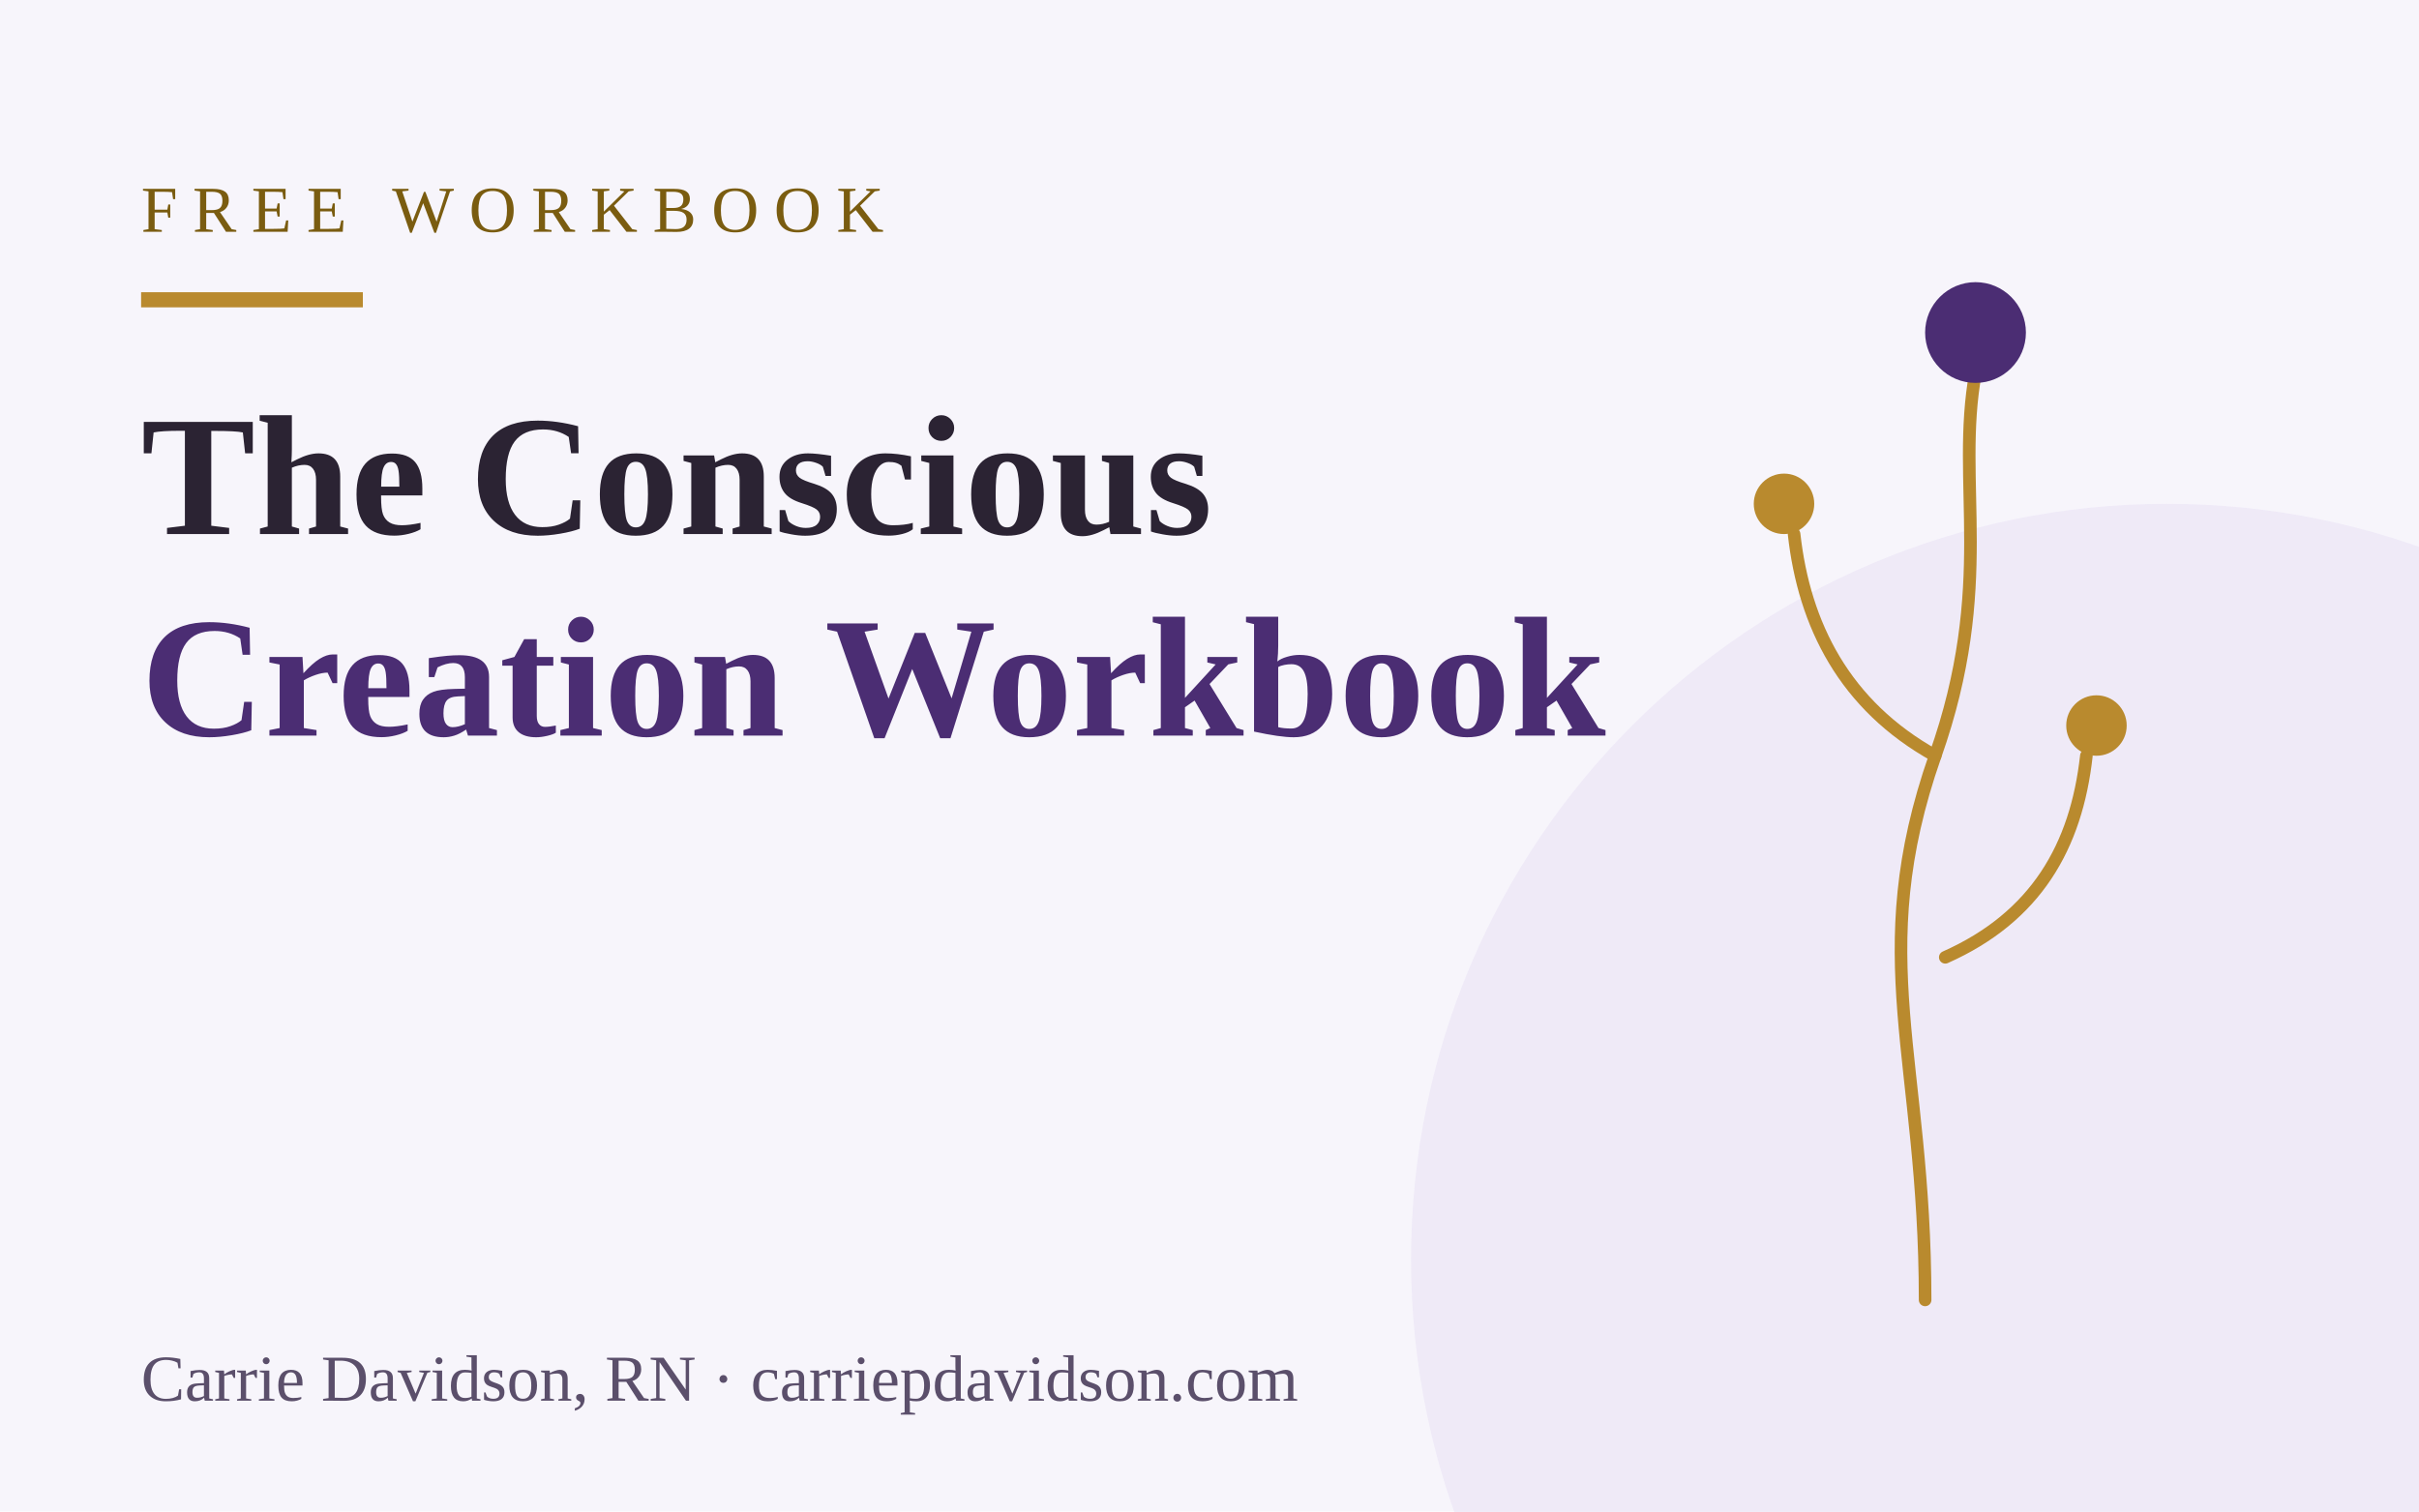
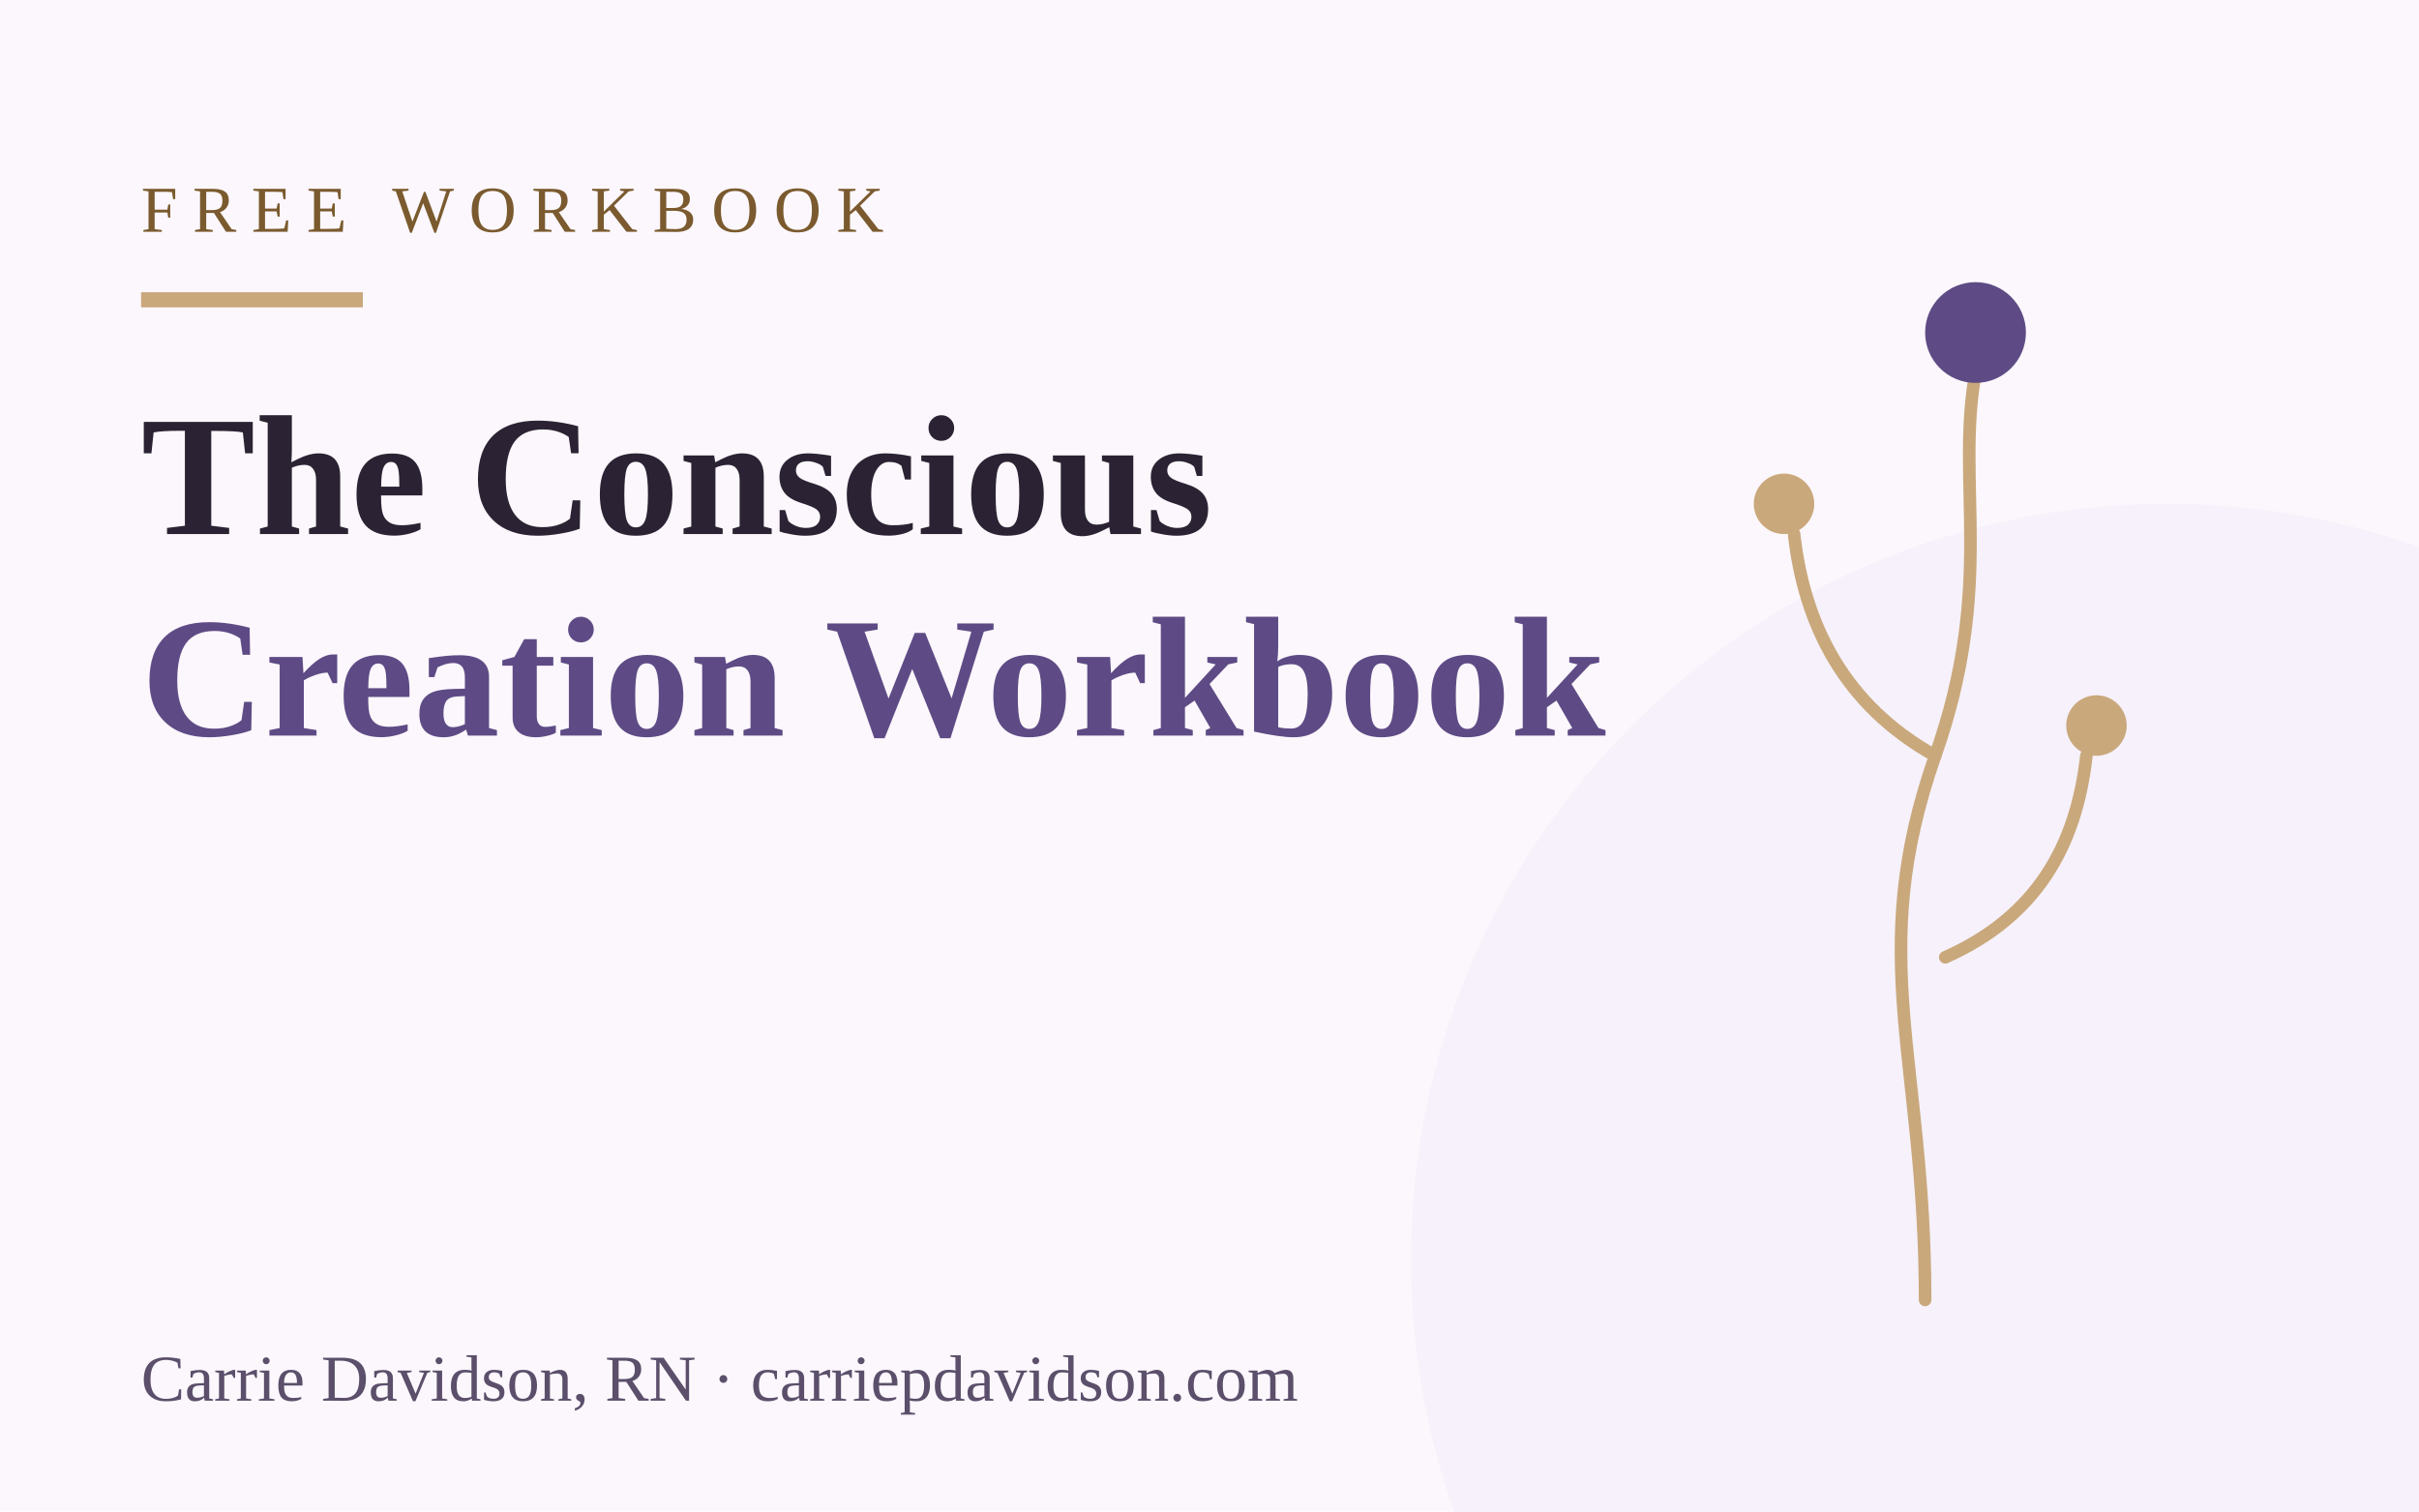
<svg xmlns="http://www.w3.org/2000/svg" width="480" height="300" viewBox="0 0 480 300" role="img" aria-label="Cover of The Conscious Creation Workbook, a free workbook by Carrie Davidson">
-   <rect width="480" height="300" fill="#F7F5FB" />
-   <circle cx="430" cy="250" r="150" fill="#E9E2F5" opacity="0.6" />
-   <g stroke="#B98A2E" stroke-width="2.5" fill="none" stroke-linecap="round">
+   <rect width="480" height="300" fill="#FBF7FC" />
+   <circle cx="430" cy="250" r="150" fill="#F4ECF8" opacity="0.6" />
+   <g stroke="#C9A87C" stroke-width="2.5" fill="none" stroke-linecap="round">
    <path d="M382 258 C 382 210 370 190 384 150 C 396 116 388 96 392 74" />
    <path d="M384 150 C 366 140 358 124 356 106" />
    <path d="M386 190 C 404 182 412 168 414 150" />
  </g>
-   <circle cx="392" cy="66" r="10" fill="#4B2D73" />
-   <circle cx="354" cy="100" r="6" fill="#B98A2E" />
-   <circle cx="416" cy="144" r="6" fill="#B98A2E" />
-   <rect x="28" y="58" width="44" height="3" fill="#B98A2E" />
-   <text x="28" y="46" font-family="Georgia, 'Times New Roman', serif" font-size="13" letter-spacing="3" fill="#7A5C10">FREE WORKBOOK</text>
+   <circle cx="392" cy="66" r="10" fill="#5E4B85" />
+   <circle cx="354" cy="100" r="6" fill="#C9A87C" />
+   <circle cx="416" cy="144" r="6" fill="#C9A87C" />
+   <rect x="28" y="58" width="44" height="3" fill="#C9A87C" />
+   <text x="28" y="46" font-family="Georgia, 'Times New Roman', serif" font-size="13" letter-spacing="3" fill="#7A5A2E">FREE WORKBOOK</text>
  <text x="28" y="106" font-family="Georgia, 'Times New Roman', serif" font-size="34" font-weight="bold" fill="#2B2333">The Conscious</text>
-   <text x="28" y="146" font-family="Georgia, 'Times New Roman', serif" font-size="34" font-weight="bold" fill="#4B2D73">Creation Workbook</text>
+   <text x="28" y="146" font-family="Georgia, 'Times New Roman', serif" font-size="34" font-weight="bold" fill="#5E4B85">Creation Workbook</text>
  <text x="28" y="278" font-family="Georgia, 'Times New Roman', serif" font-size="13" fill="#5B4F6B">Carrie Davidson, RN · carriepdavidson.com</text>
</svg>
